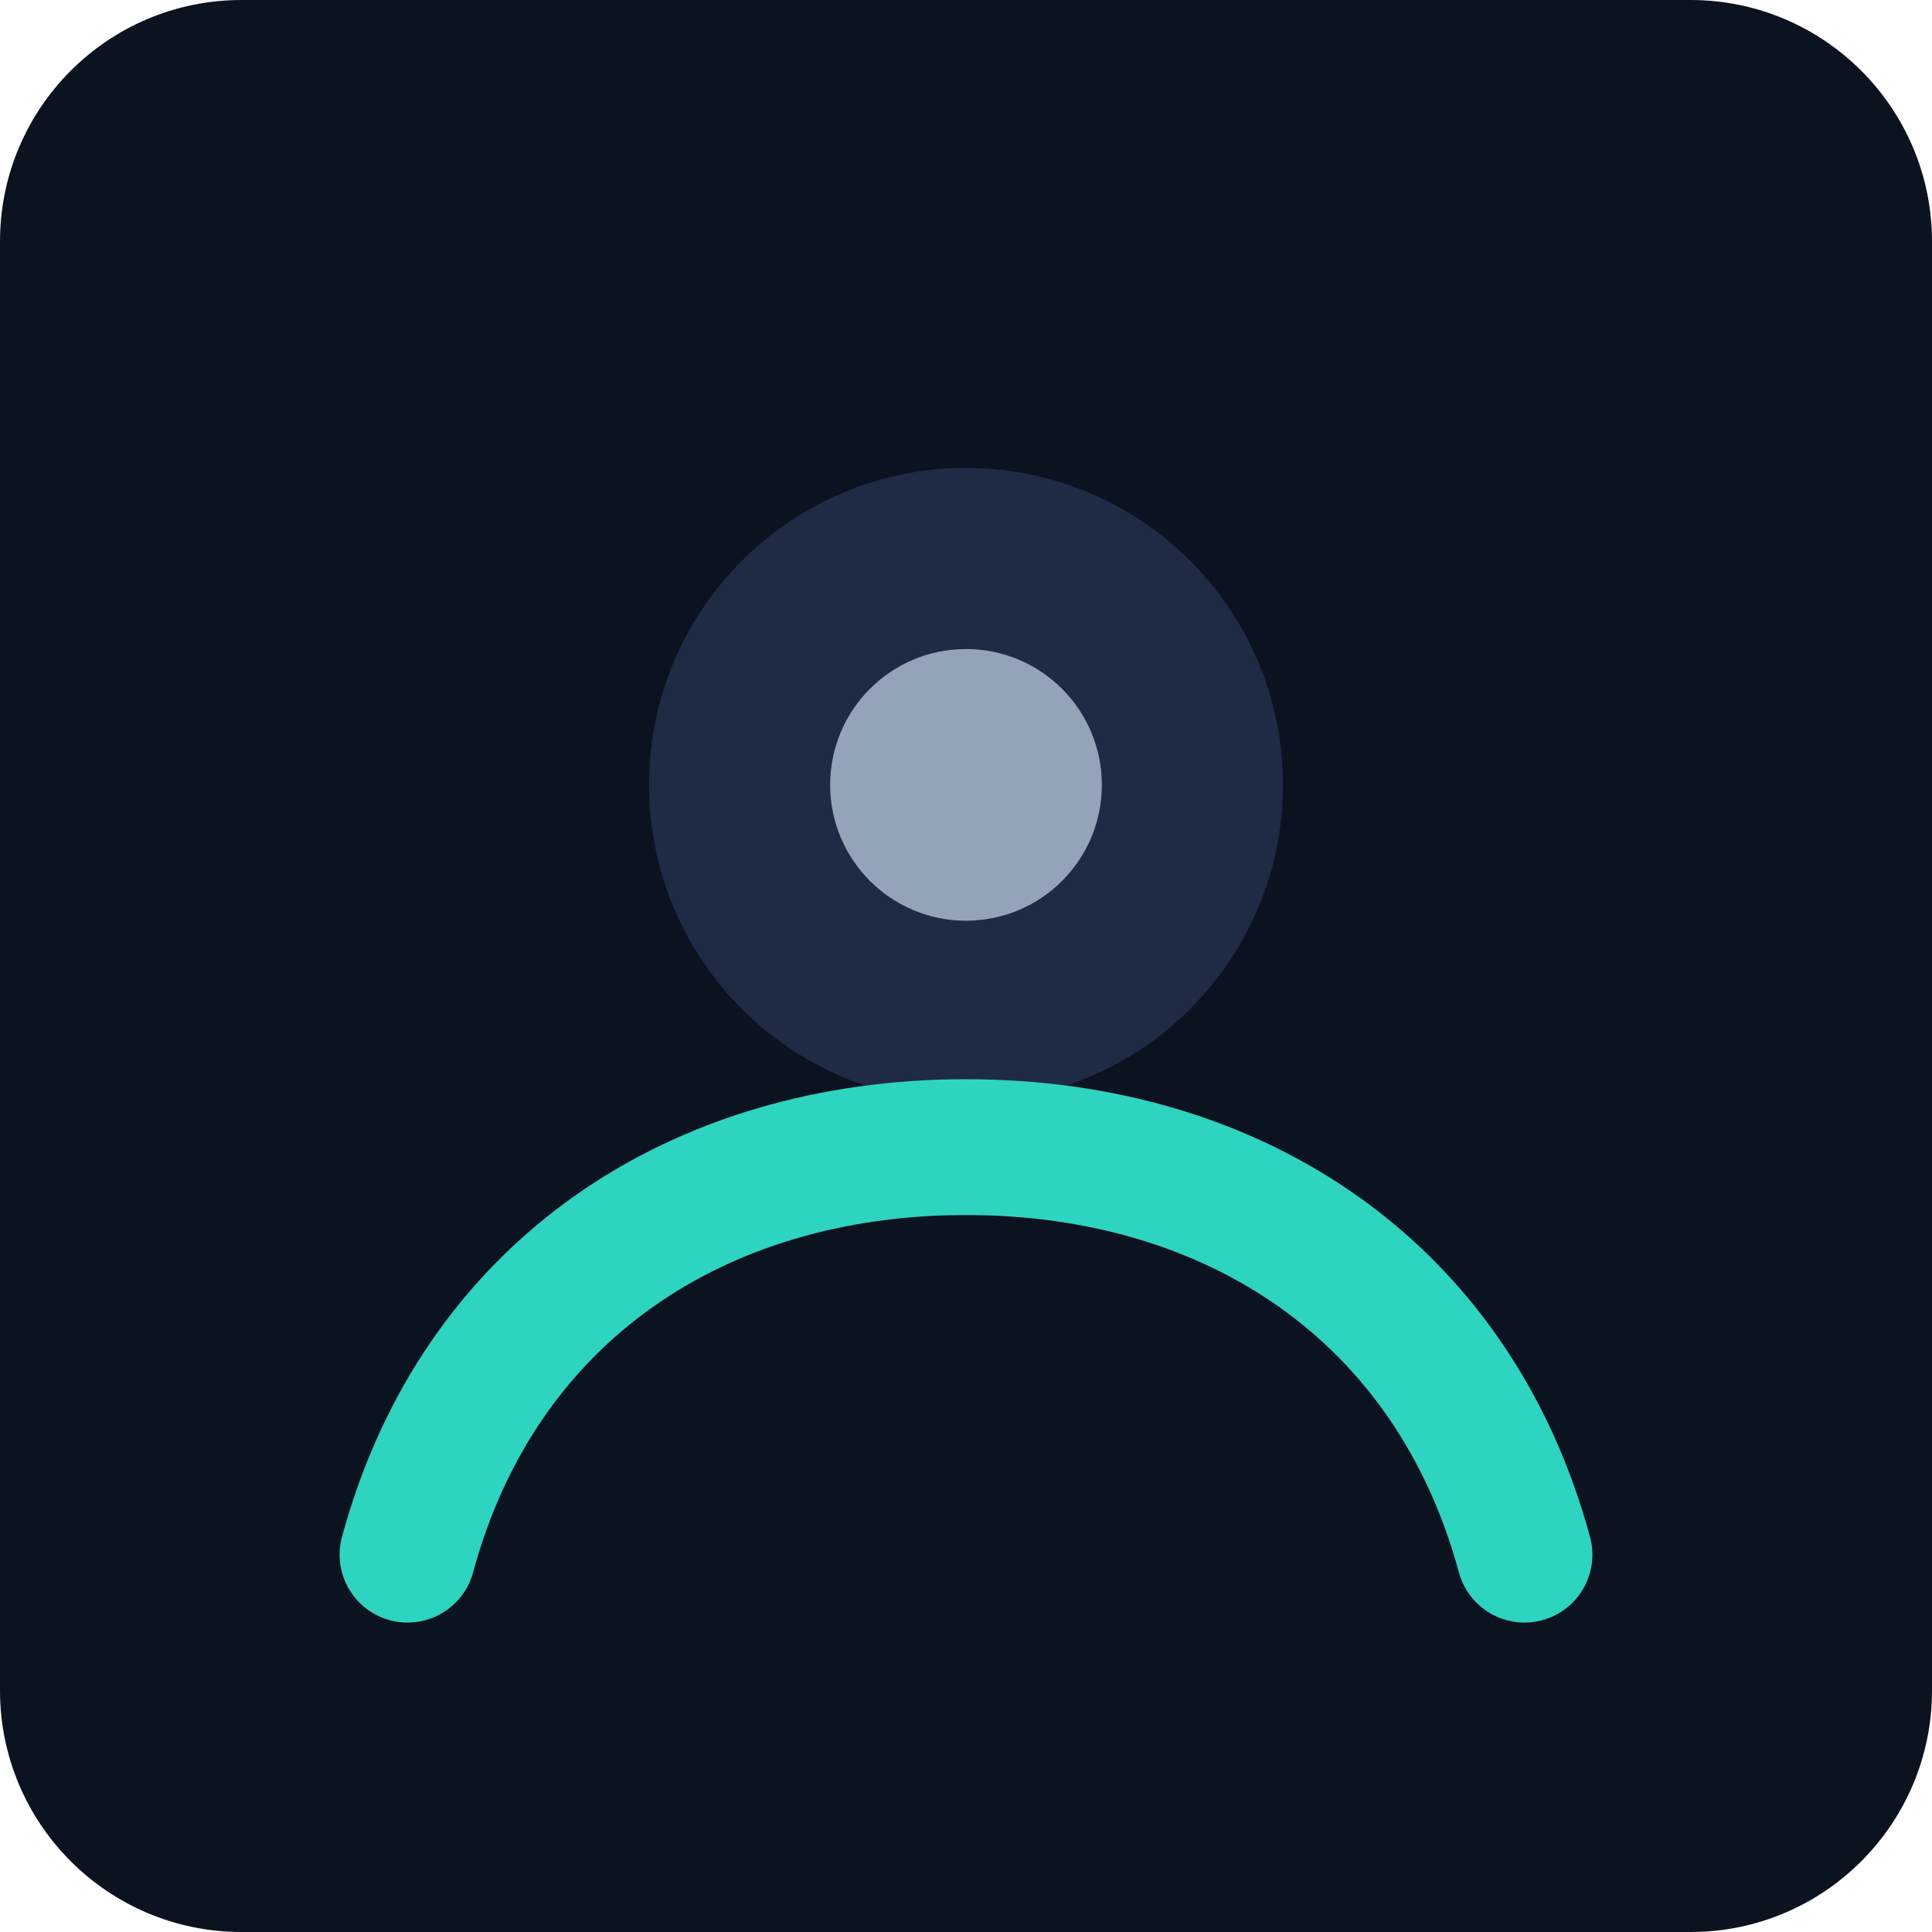
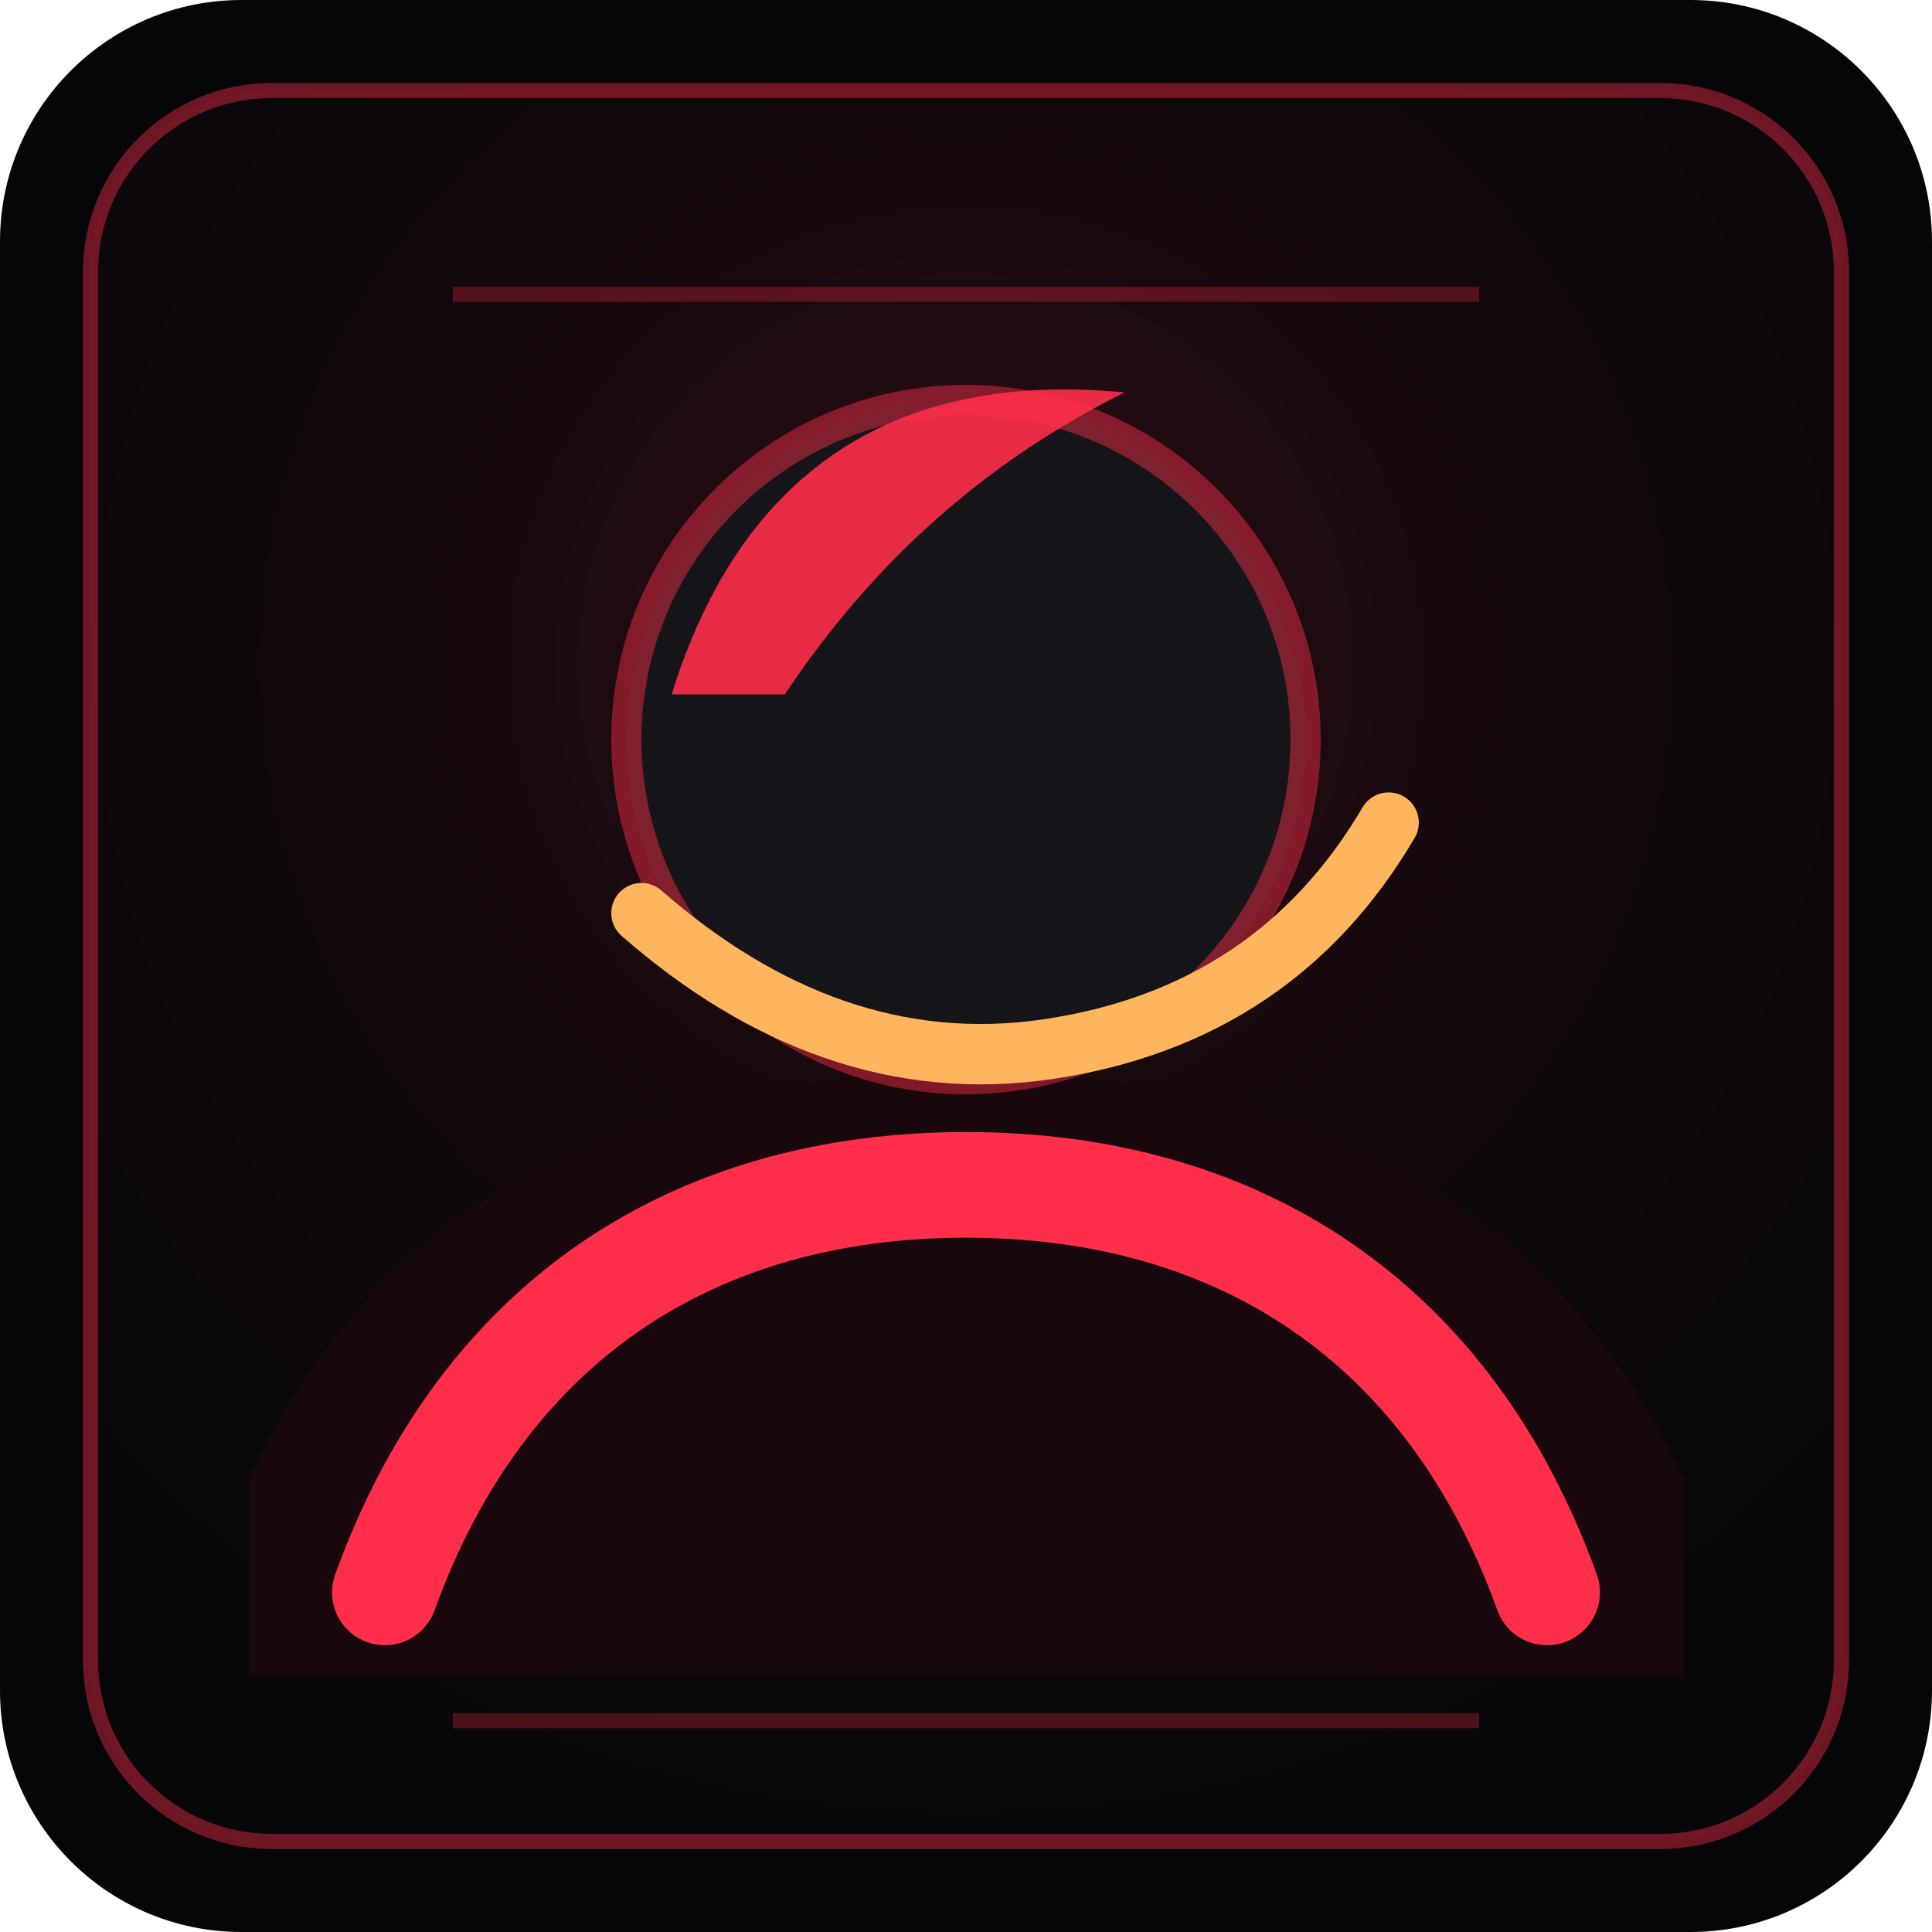
- <svg xmlns="http://www.w3.org/2000/svg" width="256" height="256" viewBox="0 0 256 256" fill="none">
-   <rect width="256" height="256" rx="32" fill="#0B1220" />
-   <circle cx="128" cy="104" r="42" fill="#1F2A44" />
-   <path d="M54 206C63.5 171 92.5 152 128 152C163.5 152 192.5 171 202 206" stroke="#2DD4BF" stroke-width="18" stroke-linecap="round" />
-   <circle cx="128" cy="104" r="18" fill="#94A3B8" />
+ <svg xmlns="http://www.w3.org/2000/svg" width="256" height="256" viewBox="0 0 256 256" fill="none" role="img" aria-label="Default RedLock player avatar">
+   <rect width="256" height="256" rx="32" fill="#060608" />
+   <rect x="12" y="12" width="232" height="232" rx="24" fill="url(#bg)" stroke="#FF2E4A" stroke-opacity=".42" stroke-width="2" />
+   <path d="M33 196C49 161 82 142 128 142C174 142 207 161 223 196V222H33V196Z" fill="#18080D" />
+   <path d="M51 211C64 175 92 157 128 157C164 157 192 175 205 211" stroke="#FF2E4A" stroke-width="14" stroke-linecap="round" />
+   <circle cx="128" cy="98" r="45" fill="#15151A" stroke="#FF2E4A" stroke-opacity=".45" stroke-width="4" />
+   <path d="M89 92C98 63 118 49 149 52C131 61 116 74 104 92H89Z" fill="#FF2E4A" fill-opacity=".9" />
+   <path d="M85 121C101 135 119 142 139 139C159 136 174 126 184 109" stroke="#FFB55E" stroke-width="8" stroke-linecap="round" />
+   <path d="M60 39H196" stroke="#FF2E4A" stroke-opacity=".28" stroke-width="2" />
+   <path d="M60 228H196" stroke="#FF2E4A" stroke-opacity=".28" stroke-width="2" />
+   <defs>
+     <radialGradient id="bg" cx="0" cy="0" r="1" gradientUnits="userSpaceOnUse" gradientTransform="translate(128 88) rotate(90) scale(156)">
+       <stop stop-color="#311018" />
+       <stop offset=".48" stop-color="#12080B" />
+       <stop offset="1" stop-color="#070709" />
+     </radialGradient>
+   </defs>
</svg>
